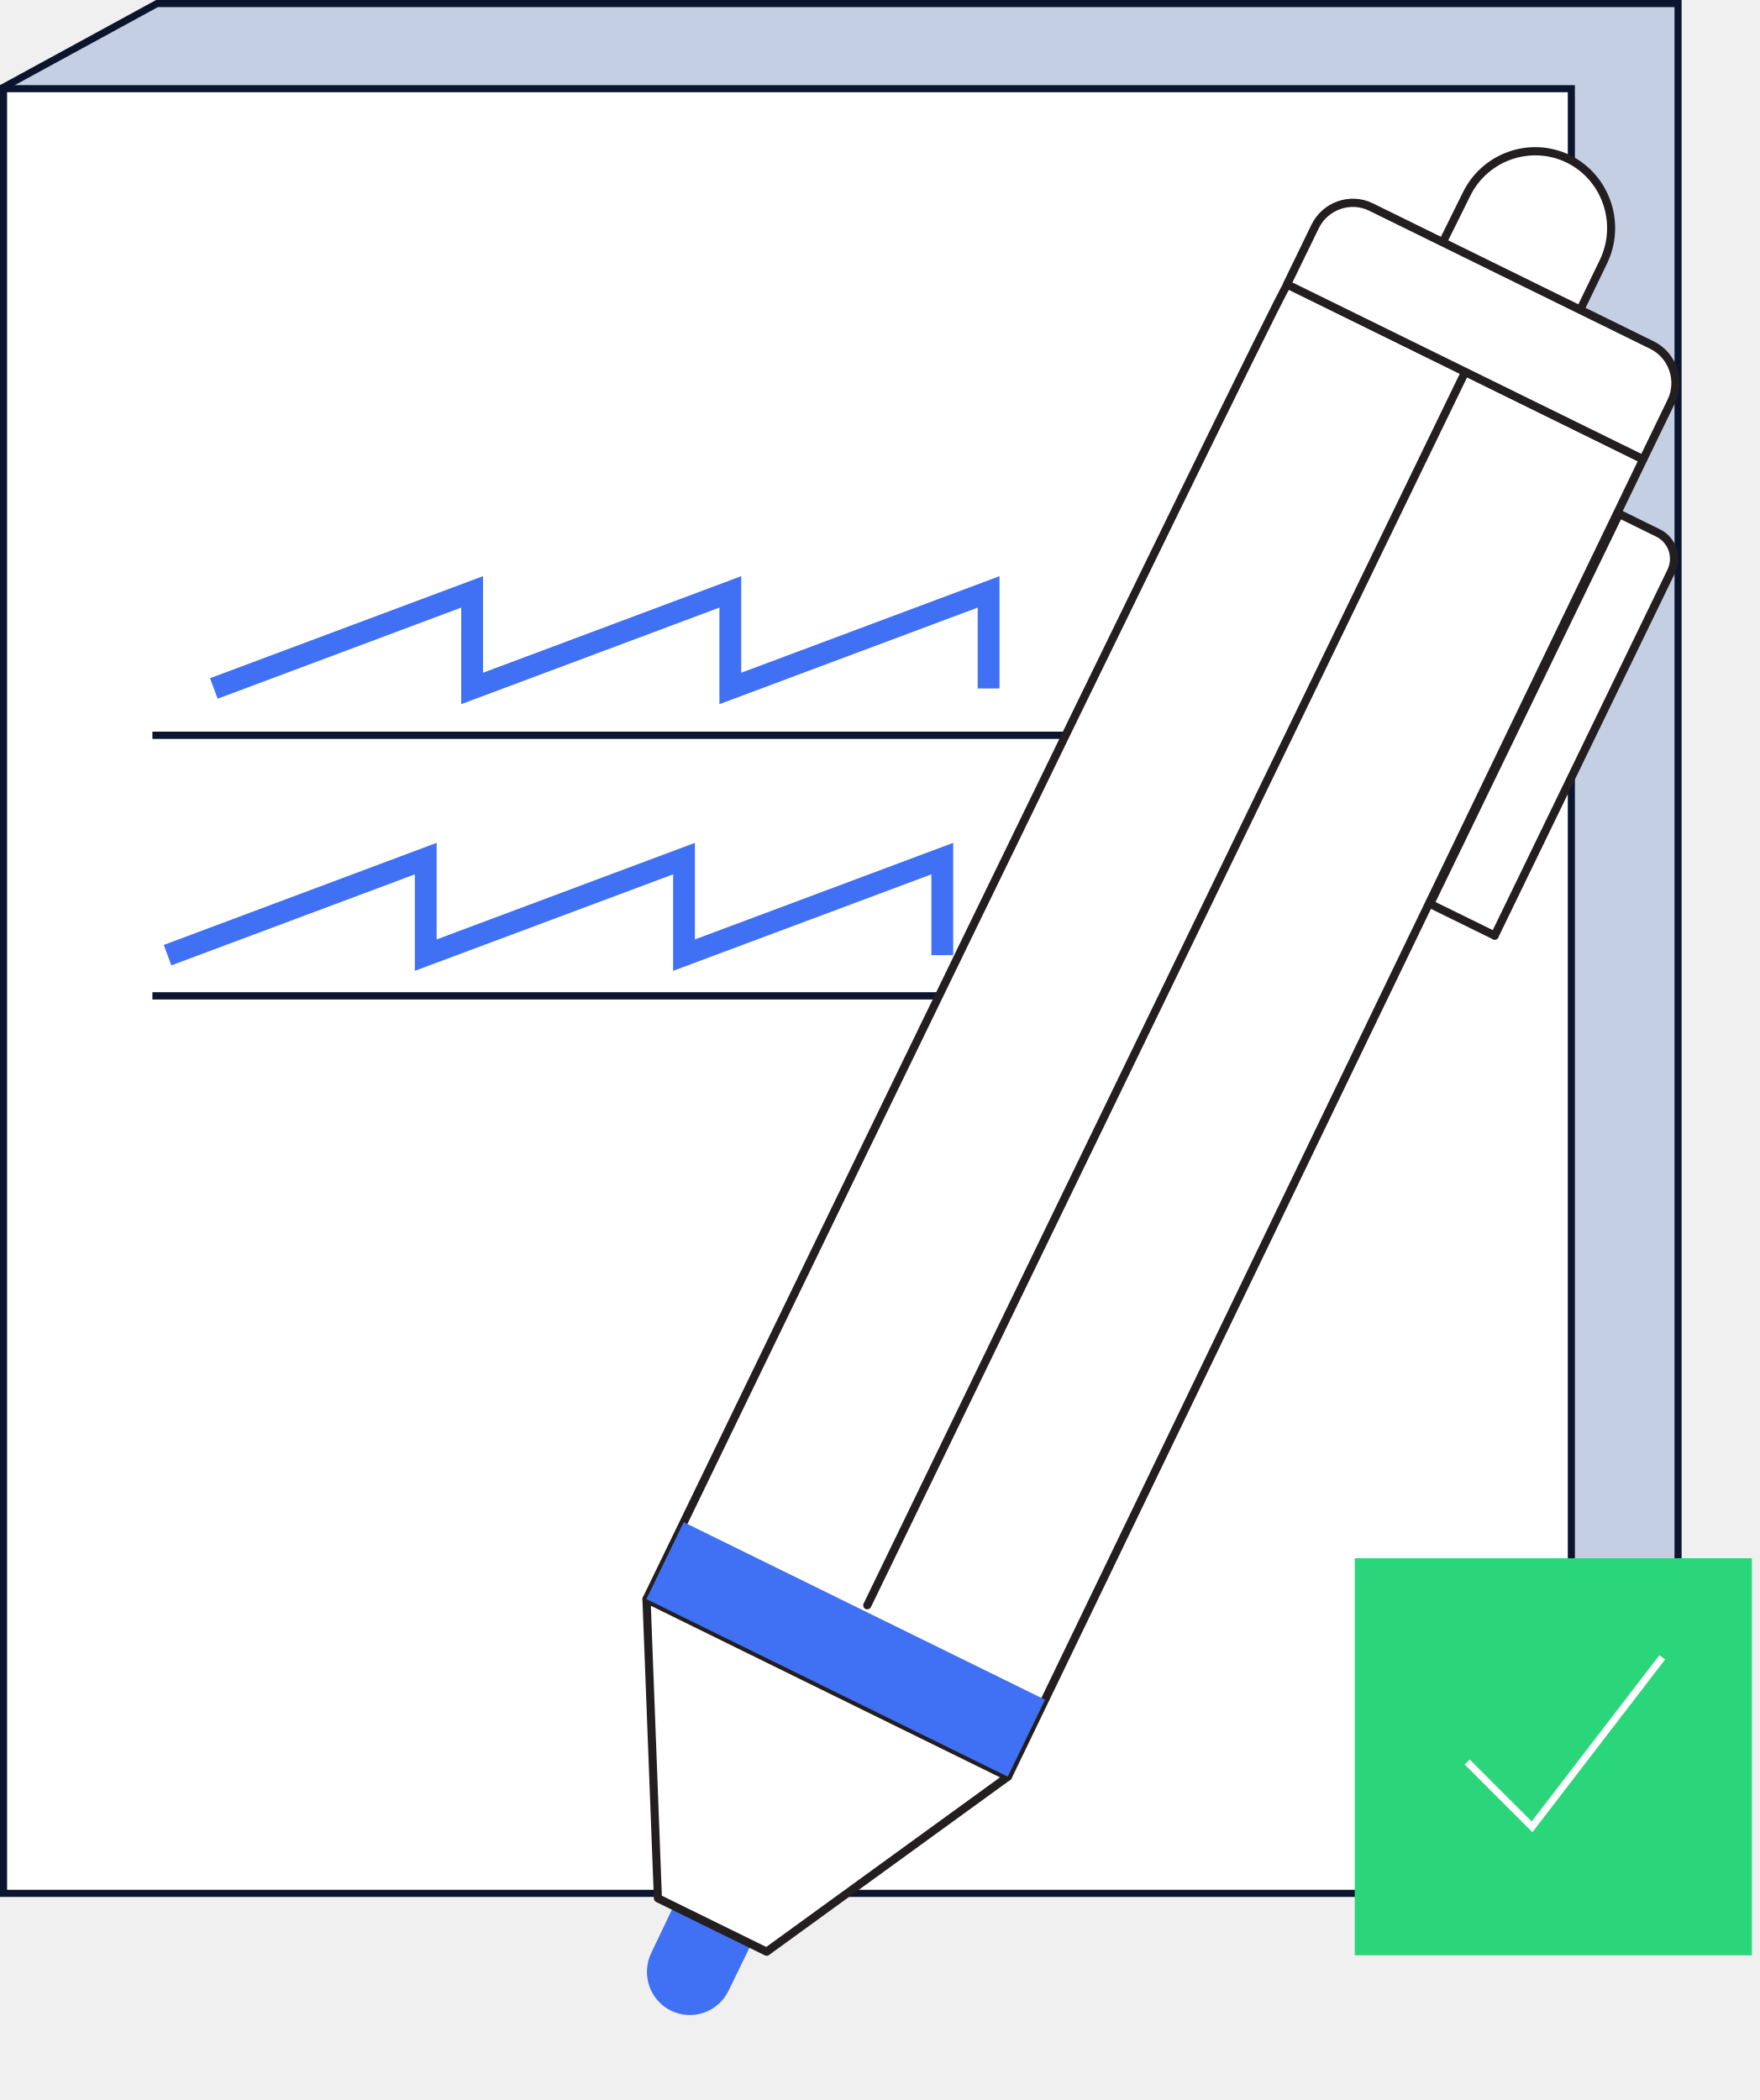
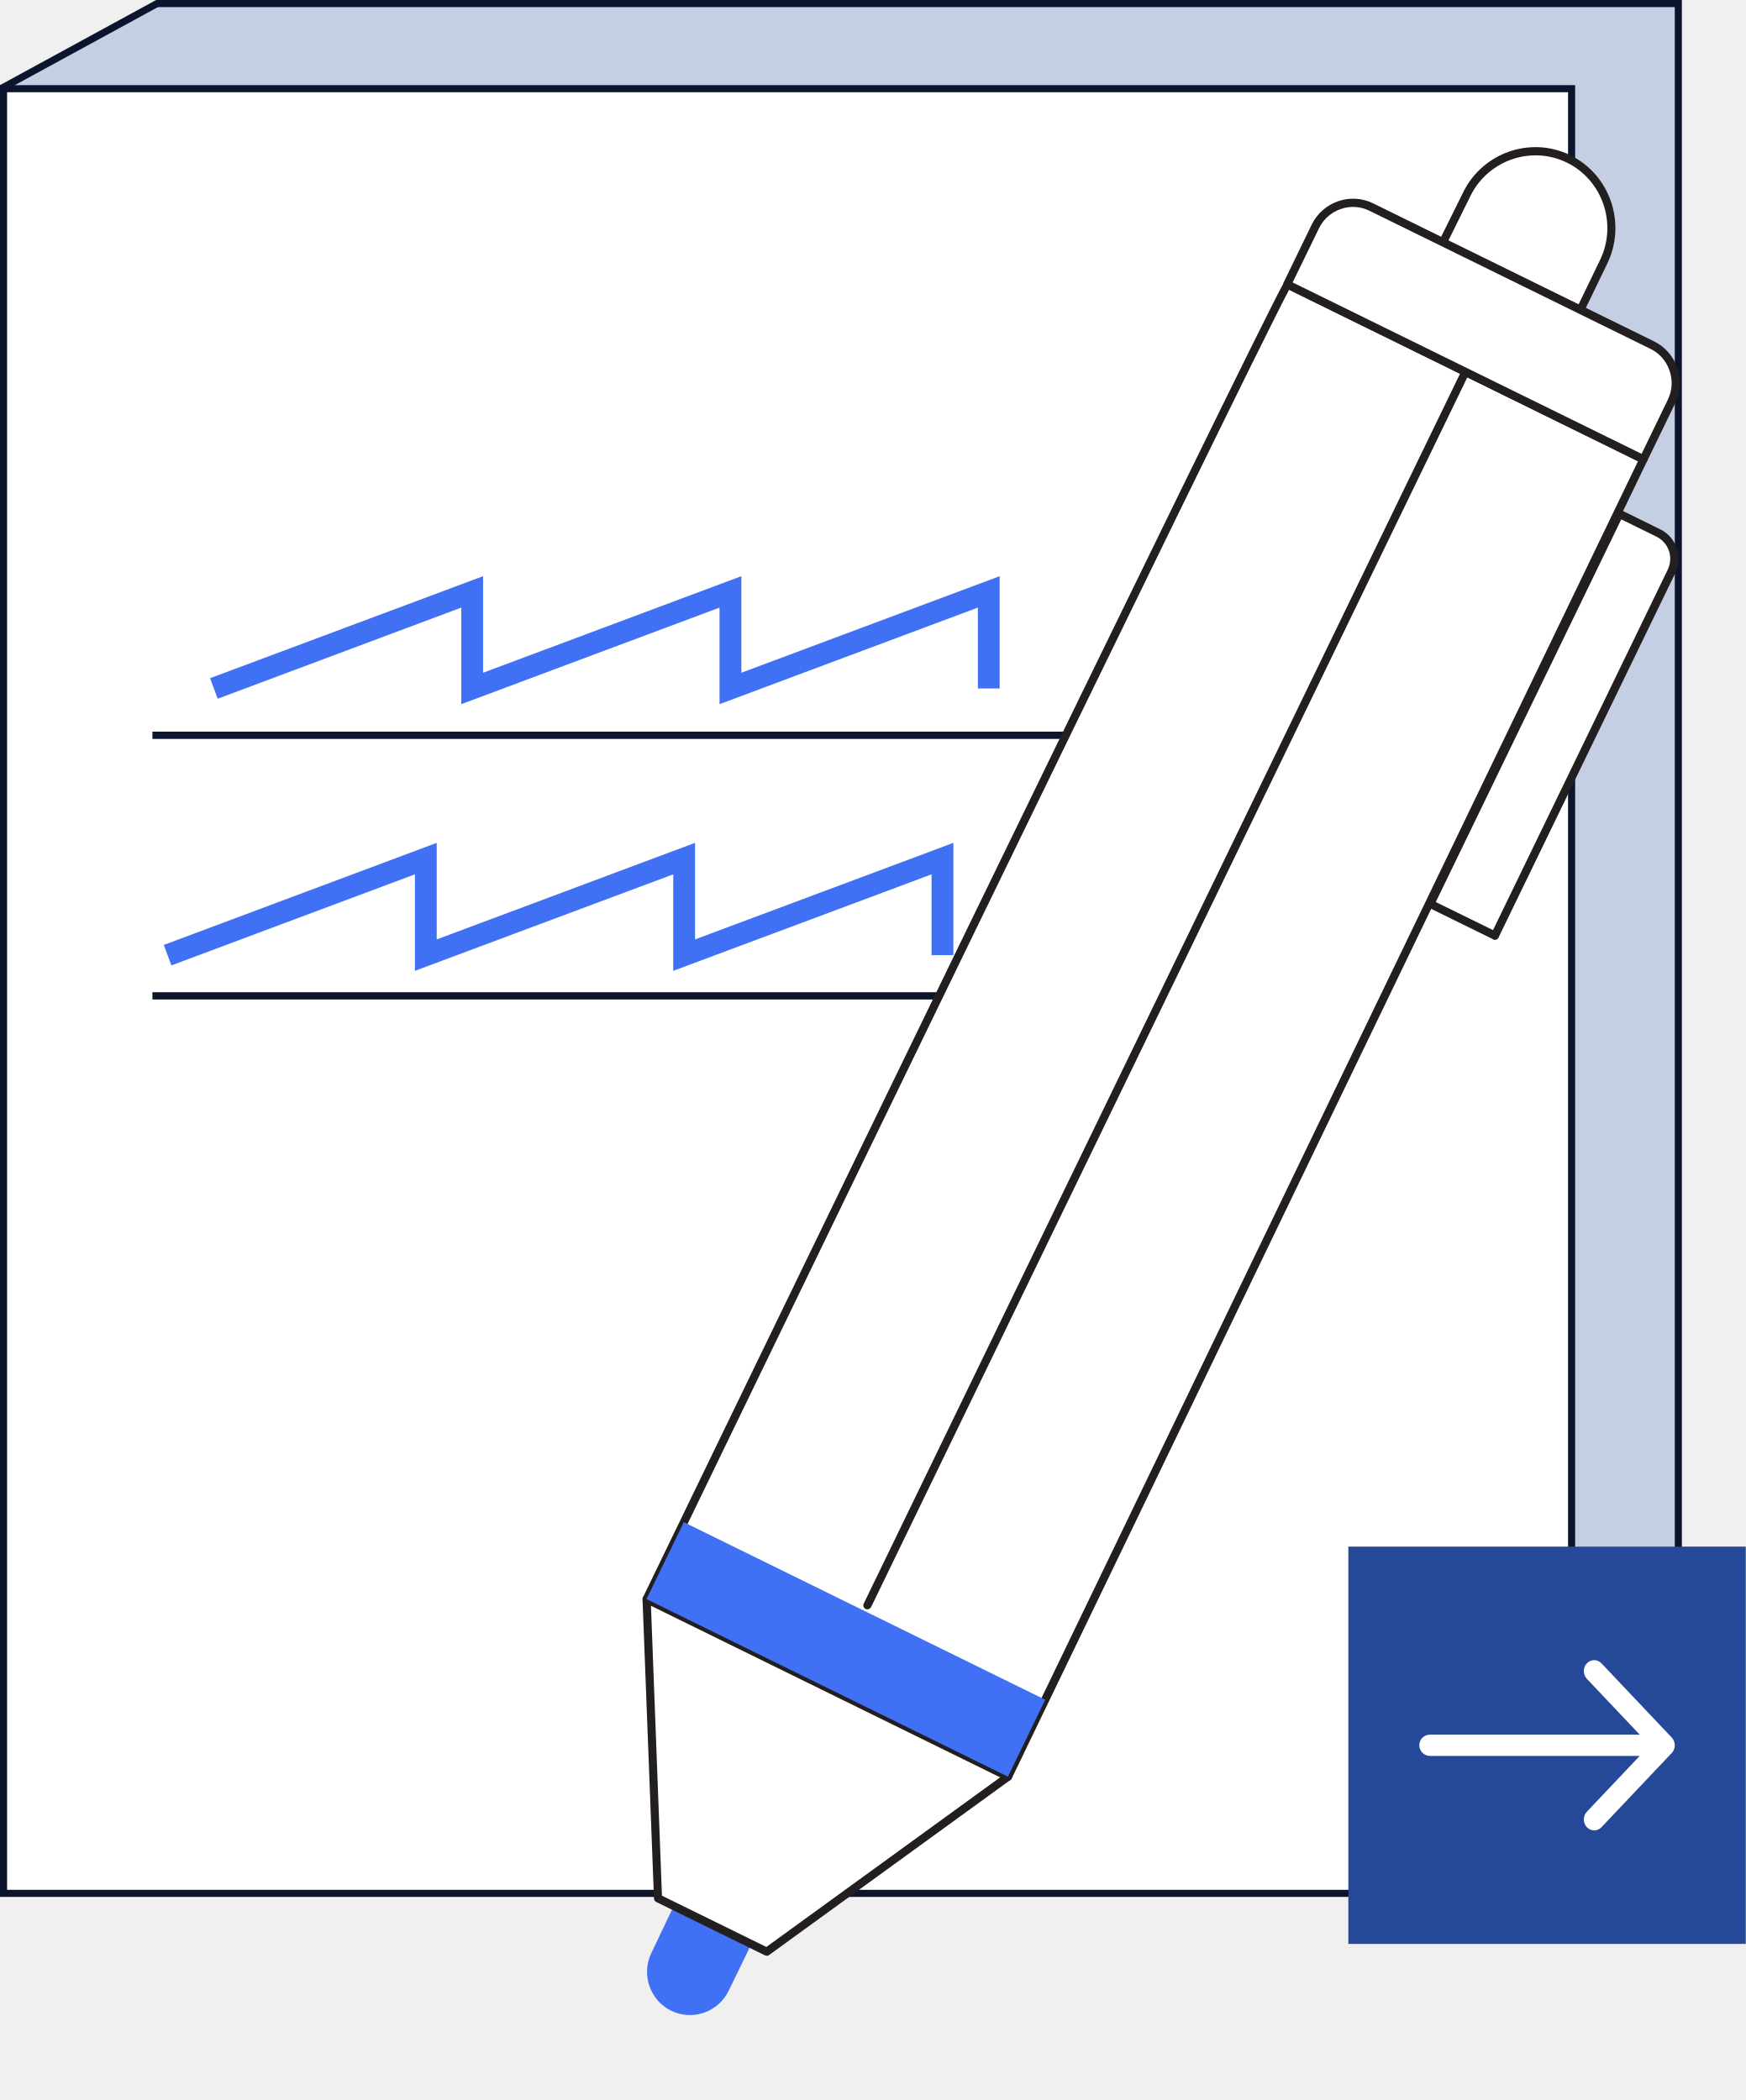
- <svg xmlns="http://www.w3.org/2000/svg" width="124" height="148" viewBox="0 0 124 148" fill="none">
+ <svg xmlns="http://www.w3.org/2000/svg" width="123" height="148" viewBox="0 0 123 148" fill="none">
  <path d="M0.251 6.148L11.064 0.25H118.25V133.419H0.769L0.251 6.148Z" fill="#C5CFE4" stroke="#0C152E" stroke-width="0.5" />
  <rect x="0.25" y="6.25" width="110.48" height="127.187" fill="white" stroke="#0C152E" stroke-width="0.5" />
-   <path fill-rule="evenodd" clip-rule="evenodd" d="M95.467 137.801H123.449V109.819H95.467V137.801Z" fill="#2BD67B" />
-   <path d="M103.392 124.179L107.961 128.748L117.136 116.804" stroke="white" stroke-width="0.5" />
-   <g clip-path="url(#clip0)">
-     <path d="M32.5 49.627V42.821L15.339 49.242L14.801 47.797L34.037 40.606V47.413L52.232 40.606V47.413L70.433 40.606V48.52H68.897V42.821L50.696 49.627V42.821L32.5 49.627Z" fill="#4070F4" />
-     <path d="M47.434 68.421V61.62L29.233 68.421V61.62L12.076 68.036L11.539 66.596L30.769 59.4V66.207L48.97 59.4V66.207L67.171 59.4V67.314H65.634V61.62L47.434 68.421Z" fill="#4070F4" />
+   <path fill-rule="evenodd" clip-rule="evenodd" d="M95 137H123V109H95V137Z" fill="#254898" />
+   <rect width="20" height="20" transform="translate(98.9997 113)" fill="#254898" />
+   <path fill-rule="evenodd" clip-rule="evenodd" d="M115.529 122.25L111.804 118.316C111.52 118.015 111.52 117.527 111.804 117.227C112.089 116.926 112.551 116.926 112.836 117.227L117.786 122.456C117.923 122.6 117.999 122.796 117.999 123C117.999 123.205 117.923 123.4 117.786 123.545L112.836 128.774C112.551 129.075 112.089 129.075 111.804 128.774C111.52 128.473 111.52 127.986 111.804 127.685L115.529 123.75H100.749C100.335 123.75 99.999 123.415 99.999 123C99.999 122.586 100.335 122.25 100.749 122.25H115.529Z" fill="white" />
+   <g clip-path="url(#clip0_13_4817)">
+     <path d="M32.5 49.627V42.821L15.339 49.243L14.801 47.797L34.037 40.607V47.413L52.232 40.607V47.413L70.433 40.607V48.52H68.897V42.821L50.696 49.627V42.821L32.5 49.627Z" fill="#4070F4" />
+     <path d="M47.434 68.421V61.62L29.233 68.421V61.62L12.077 68.037L11.539 66.596L30.769 59.401V66.207L48.97 59.401V66.207L67.171 59.401V67.314H65.635V61.62L47.434 68.421Z" fill="#4070F4" />
    <path d="M81.147 51.565H10.74V52.077H81.147V51.565Z" fill="#0C152E" />
-     <path d="M66.403 69.927H10.74V70.439H66.403V69.927Z" fill="#0C152E" />
+     <path d="M66.403 69.928H10.74V70.44H66.403V69.928Z" fill="#0C152E" />
  </g>
-   <g clip-path="url(#clip1)">
-     <path d="M47.396 134.484L45.898 137.627C45.161 139.144 45.785 140.967 47.284 141.707L47.29 141.708C48.795 142.443 50.604 141.811 51.34 140.299L52.944 136.997" fill="#4070F4" />
-     <path d="M115.792 32.372L71.022 125.214L45.558 112.7C45.558 112.7 89.434 22.035 90.715 20.039L115.792 32.372Z" fill="white" />
-     <path d="M71 125.501C70.965 125.498 70.931 125.49 70.898 125.475L45.434 112.955C45.29 112.886 45.235 112.713 45.304 112.568C47.095 108.863 89.201 21.864 90.481 19.88C90.559 19.759 90.718 19.714 90.845 19.776L115.922 32.109C116.066 32.179 116.121 32.351 116.052 32.496L71.282 125.344C71.248 125.411 71.192 125.464 71.115 125.493C71.08 125.501 71.04 125.504 71 125.501ZM45.942 112.567L70.892 124.832L115.407 32.508L90.828 20.418C88.055 25.557 48.491 107.289 45.942 112.567Z" fill="#231F20" />
+   <g clip-path="url(#clip1_13_4817)">
+     <path d="M47.397 134.484L45.898 137.627C45.161 139.144 45.786 140.968 47.284 141.708L47.29 141.708C48.795 142.443 50.604 141.811 51.34 140.299L52.944 136.997" fill="#4070F4" />
+     <path d="M115.792 32.372L71.023 125.214L45.558 112.7C45.558 112.7 89.435 22.035 90.715 20.04L115.792 32.372Z" fill="white" />
+     <path d="M71 125.501C70.965 125.498 70.932 125.49 70.898 125.475L45.434 112.955C45.29 112.886 45.235 112.713 45.304 112.568C47.095 108.863 89.201 21.864 90.481 19.88C90.559 19.759 90.718 19.714 90.845 19.776L115.922 32.109C116.066 32.179 116.121 32.351 116.052 32.496L71.282 125.344C71.248 125.411 71.192 125.464 71.115 125.493C71.08 125.502 71.04 125.504 71 125.501ZM45.942 112.567L70.892 124.832L115.407 32.508L90.829 20.418C88.055 25.557 48.491 107.289 45.942 112.567Z" fill="#231F20" />
    <path d="M111.352 21.835L112.991 18.443C114.287 15.754 113.184 12.513 110.524 11.199C107.858 9.896 104.641 11.012 103.334 13.701L101.668 17.068" fill="white" />
-     <path d="M111.329 22.122C111.295 22.119 111.261 22.111 111.227 22.096C111.084 22.027 111.028 21.855 111.097 21.709L112.737 18.317C113.963 15.778 112.916 12.699 110.4 11.46C107.882 10.233 104.826 11.292 103.594 13.831L101.927 17.197C101.858 17.343 101.681 17.398 101.543 17.329C101.399 17.259 101.344 17.087 101.413 16.942L103.08 13.575C104.449 10.752 107.844 9.569 110.648 10.941C113.446 12.324 114.61 15.743 113.245 18.572L111.606 21.965C111.557 22.071 111.443 22.131 111.329 22.122Z" fill="#231F20" />
+     <path d="M111.329 22.122C111.295 22.119 111.261 22.111 111.228 22.096C111.084 22.027 111.028 21.854 111.098 21.709L112.737 18.317C113.963 15.778 112.916 12.699 110.4 11.46C107.883 10.233 104.826 11.292 103.594 13.831L101.928 17.197C101.858 17.343 101.682 17.398 101.543 17.329C101.4 17.259 101.344 17.087 101.413 16.942L103.08 13.575C104.449 10.752 107.844 9.569 110.648 10.941C113.446 12.324 114.61 15.743 113.245 18.572L111.606 21.964C111.557 22.071 111.443 22.131 111.329 22.122Z" fill="#231F20" />
    <path d="M46.361 133.782L45.558 112.699L71.023 125.214L54.027 137.548L46.361 133.782Z" fill="white" />
-     <path d="M54.004 137.835C53.969 137.832 53.935 137.823 53.902 137.809L46.236 134.043C46.142 133.995 46.081 133.904 46.078 133.793L45.27 112.71C45.266 112.611 45.314 112.511 45.399 112.459C45.484 112.403 45.594 112.394 45.682 112.442L71.147 124.956C71.235 124.998 71.297 125.09 71.306 125.189C71.316 125.288 71.267 125.389 71.188 125.446L54.192 137.78C54.137 137.822 54.072 137.84 54.004 137.835ZM46.639 133.601L53.996 137.214L70.467 125.261L45.865 113.169L46.639 133.601Z" fill="#231F20" />
-     <path d="M105.335 65.939L100.777 63.697L114.099 36.21L116.843 37.56C117.838 38.051 118.252 39.266 117.764 40.27L105.322 65.95L105.335 65.939Z" fill="white" />
-     <path d="M105.299 66.237C105.236 66.232 105.175 66.204 105.127 66.16L100.658 63.965C100.592 63.931 100.539 63.874 100.511 63.797C100.488 63.725 100.488 63.644 100.522 63.578L113.844 36.091C113.879 36.024 113.935 35.971 114.012 35.942C114.082 35.919 114.163 35.92 114.229 35.954L116.972 37.303C117.526 37.574 117.936 38.047 118.137 38.631C118.337 39.215 118.298 39.843 118.029 40.401L105.617 65.996C105.6 66.076 105.554 66.147 105.475 66.193L105.463 66.204C105.415 66.229 105.356 66.242 105.299 66.237ZM101.161 63.571L105.193 65.551L117.504 40.145C117.704 39.726 117.736 39.254 117.587 38.819C117.438 38.384 117.127 38.029 116.712 37.822L114.229 36.603L101.161 63.571Z" fill="#231F20" />
-     <path d="M61.09 113.42C61.056 113.417 61.022 113.409 60.989 113.395C60.845 113.325 60.79 113.153 60.859 113.008L102.994 26.08C103.063 25.935 103.234 25.879 103.378 25.949C103.522 26.018 103.577 26.191 103.508 26.336L61.373 113.263C61.313 113.368 61.199 113.429 61.09 113.42Z" fill="#231F20" />
-     <path d="M115.792 32.373L90.692 20.038L92.668 15.966C93.384 14.487 95.152 13.87 96.617 14.595L116.407 24.32C117.873 25.041 118.484 26.822 117.762 28.3L115.792 32.373Z" fill="white" />
-     <path d="M115.769 32.66C115.735 32.657 115.701 32.648 115.667 32.634L90.568 20.299C90.424 20.23 90.369 20.058 90.438 19.912L92.413 15.84C93.198 14.222 95.144 13.543 96.748 14.332L116.538 24.058C118.141 24.846 118.812 26.807 118.028 28.425L116.052 32.497C115.991 32.608 115.883 32.669 115.769 32.66ZM91.076 19.905L115.662 31.985L117.507 28.174C117.823 27.527 117.864 26.8 117.631 26.121C117.398 25.442 116.919 24.894 116.277 24.581L96.493 14.857C95.852 14.539 95.13 14.499 94.456 14.734C93.782 14.97 93.237 15.454 92.927 16.101L91.076 19.905Z" fill="#231F20" />
-     <path d="M48.179 107.277L45.551 112.698L71.015 125.211L73.642 119.79L48.179 107.277Z" fill="#4070F4" />
+     <path d="M54.004 137.835C53.969 137.832 53.935 137.823 53.902 137.809L46.236 134.043C46.142 133.995 46.081 133.904 46.078 133.793L45.27 112.71C45.266 112.611 45.315 112.511 45.399 112.459C45.484 112.403 45.594 112.394 45.682 112.442L71.147 124.956C71.235 124.998 71.297 125.09 71.306 125.189C71.316 125.288 71.267 125.389 71.188 125.446L54.192 137.78C54.137 137.822 54.072 137.84 54.004 137.835ZM46.639 133.601L53.996 137.214L70.467 125.261L45.865 113.169L46.639 133.601Z" fill="#231F20" />
+     <path d="M105.335 65.939L100.777 63.697L114.1 36.211L116.843 37.56C117.838 38.052 118.253 39.267 117.764 40.271L105.322 65.95L105.335 65.939Z" fill="white" />
+     <path d="M105.299 66.237C105.237 66.232 105.176 66.204 105.127 66.16L100.658 63.965C100.592 63.931 100.539 63.875 100.511 63.797C100.488 63.726 100.488 63.645 100.523 63.578L113.845 36.092C113.879 36.025 113.935 35.971 114.012 35.943C114.083 35.919 114.163 35.92 114.229 35.954L116.973 37.304C117.526 37.574 117.936 38.047 118.137 38.631C118.337 39.215 118.298 39.844 118.03 40.402L105.618 65.996C105.6 66.076 105.554 66.148 105.475 66.194L105.463 66.204C105.415 66.229 105.357 66.242 105.299 66.237ZM101.161 63.571L105.193 65.551L117.504 40.145C117.704 39.727 117.736 39.254 117.587 38.819C117.438 38.384 117.127 38.029 116.713 37.822L114.229 36.603L101.161 63.571Z" fill="#231F20" />
+     <path d="M61.09 113.42C61.056 113.417 61.022 113.409 60.989 113.394C60.845 113.325 60.79 113.152 60.859 113.007L102.994 26.08C103.063 25.935 103.234 25.879 103.378 25.948C103.522 26.018 103.577 26.19 103.508 26.335L61.373 113.263C61.313 113.368 61.199 113.429 61.09 113.42Z" fill="#231F20" />
+     <path d="M115.792 32.373L90.692 20.038L92.668 15.966C93.384 14.487 95.152 13.87 96.618 14.595L116.407 24.32C117.873 25.041 118.484 26.822 117.762 28.3L115.792 32.373Z" fill="white" />
+     <path d="M115.769 32.66C115.735 32.657 115.701 32.648 115.668 32.634L90.568 20.299C90.424 20.23 90.369 20.057 90.438 19.912L92.413 15.84C93.198 14.222 95.144 13.543 96.748 14.332L116.538 24.057C118.142 24.846 118.812 26.807 118.028 28.424L116.052 32.497C115.992 32.608 115.883 32.669 115.769 32.66ZM91.076 19.905L115.662 31.985L117.507 28.174C117.824 27.527 117.865 26.8 117.631 26.121C117.398 25.442 116.919 24.893 116.277 24.581L96.493 14.857C95.852 14.539 95.131 14.498 94.456 14.734C93.782 14.97 93.238 15.454 92.927 16.101L91.076 19.905Z" fill="#231F20" />
+     <path d="M48.179 107.277L45.552 112.698L71.015 125.211L73.642 119.79L48.179 107.277Z" fill="#4070F4" />
  </g>
  <defs>
-     <clipPath id="clip0">
-       <rect width="70.407" height="29.833" fill="white" transform="translate(10.74 40.6064)" />
+     <clipPath id="clip0_13_4817">
+       <rect width="70.407" height="29.833" fill="white" transform="translate(10.7401 40.6069)" />
    </clipPath>
-     <clipPath id="clip1">
-       <rect width="68.189" height="136.015" fill="white" transform="translate(53.8066 6) rotate(4.57392)" />
+     <clipPath id="clip1_13_4817">
+       <rect width="68.189" height="136.015" fill="white" transform="translate(53.8067 6) rotate(4.57392)" />
    </clipPath>
  </defs>
</svg>
